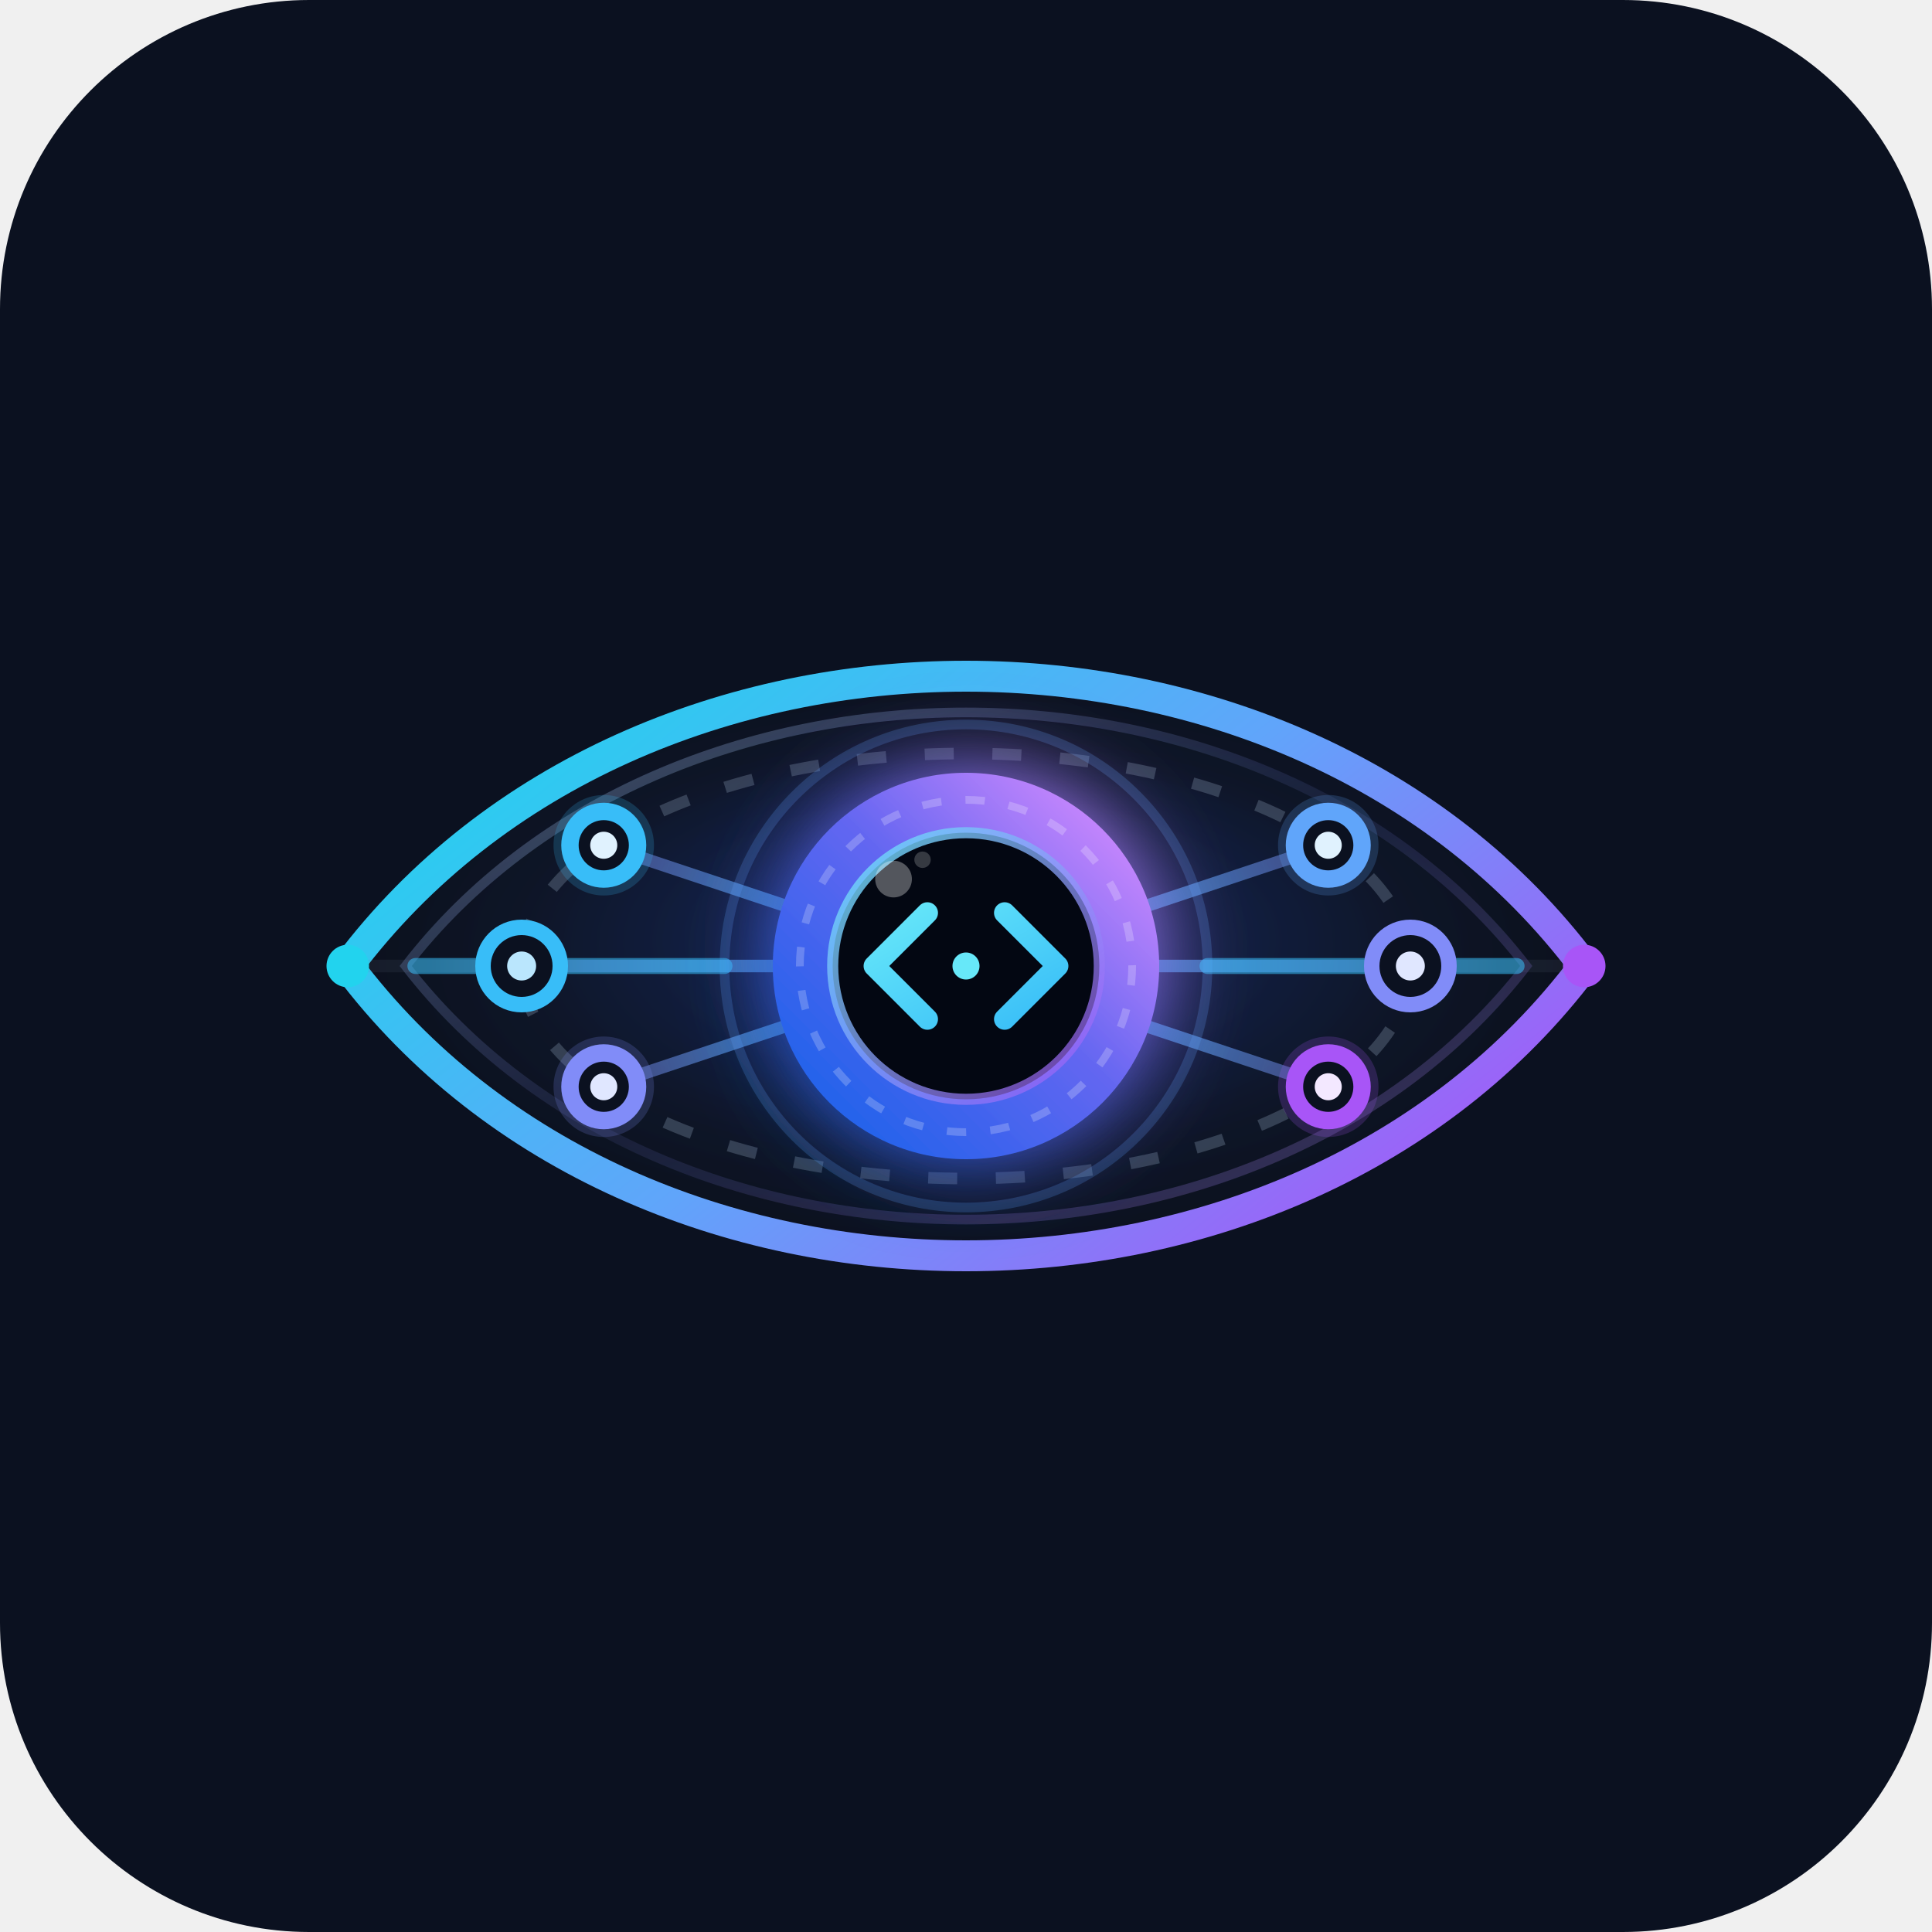
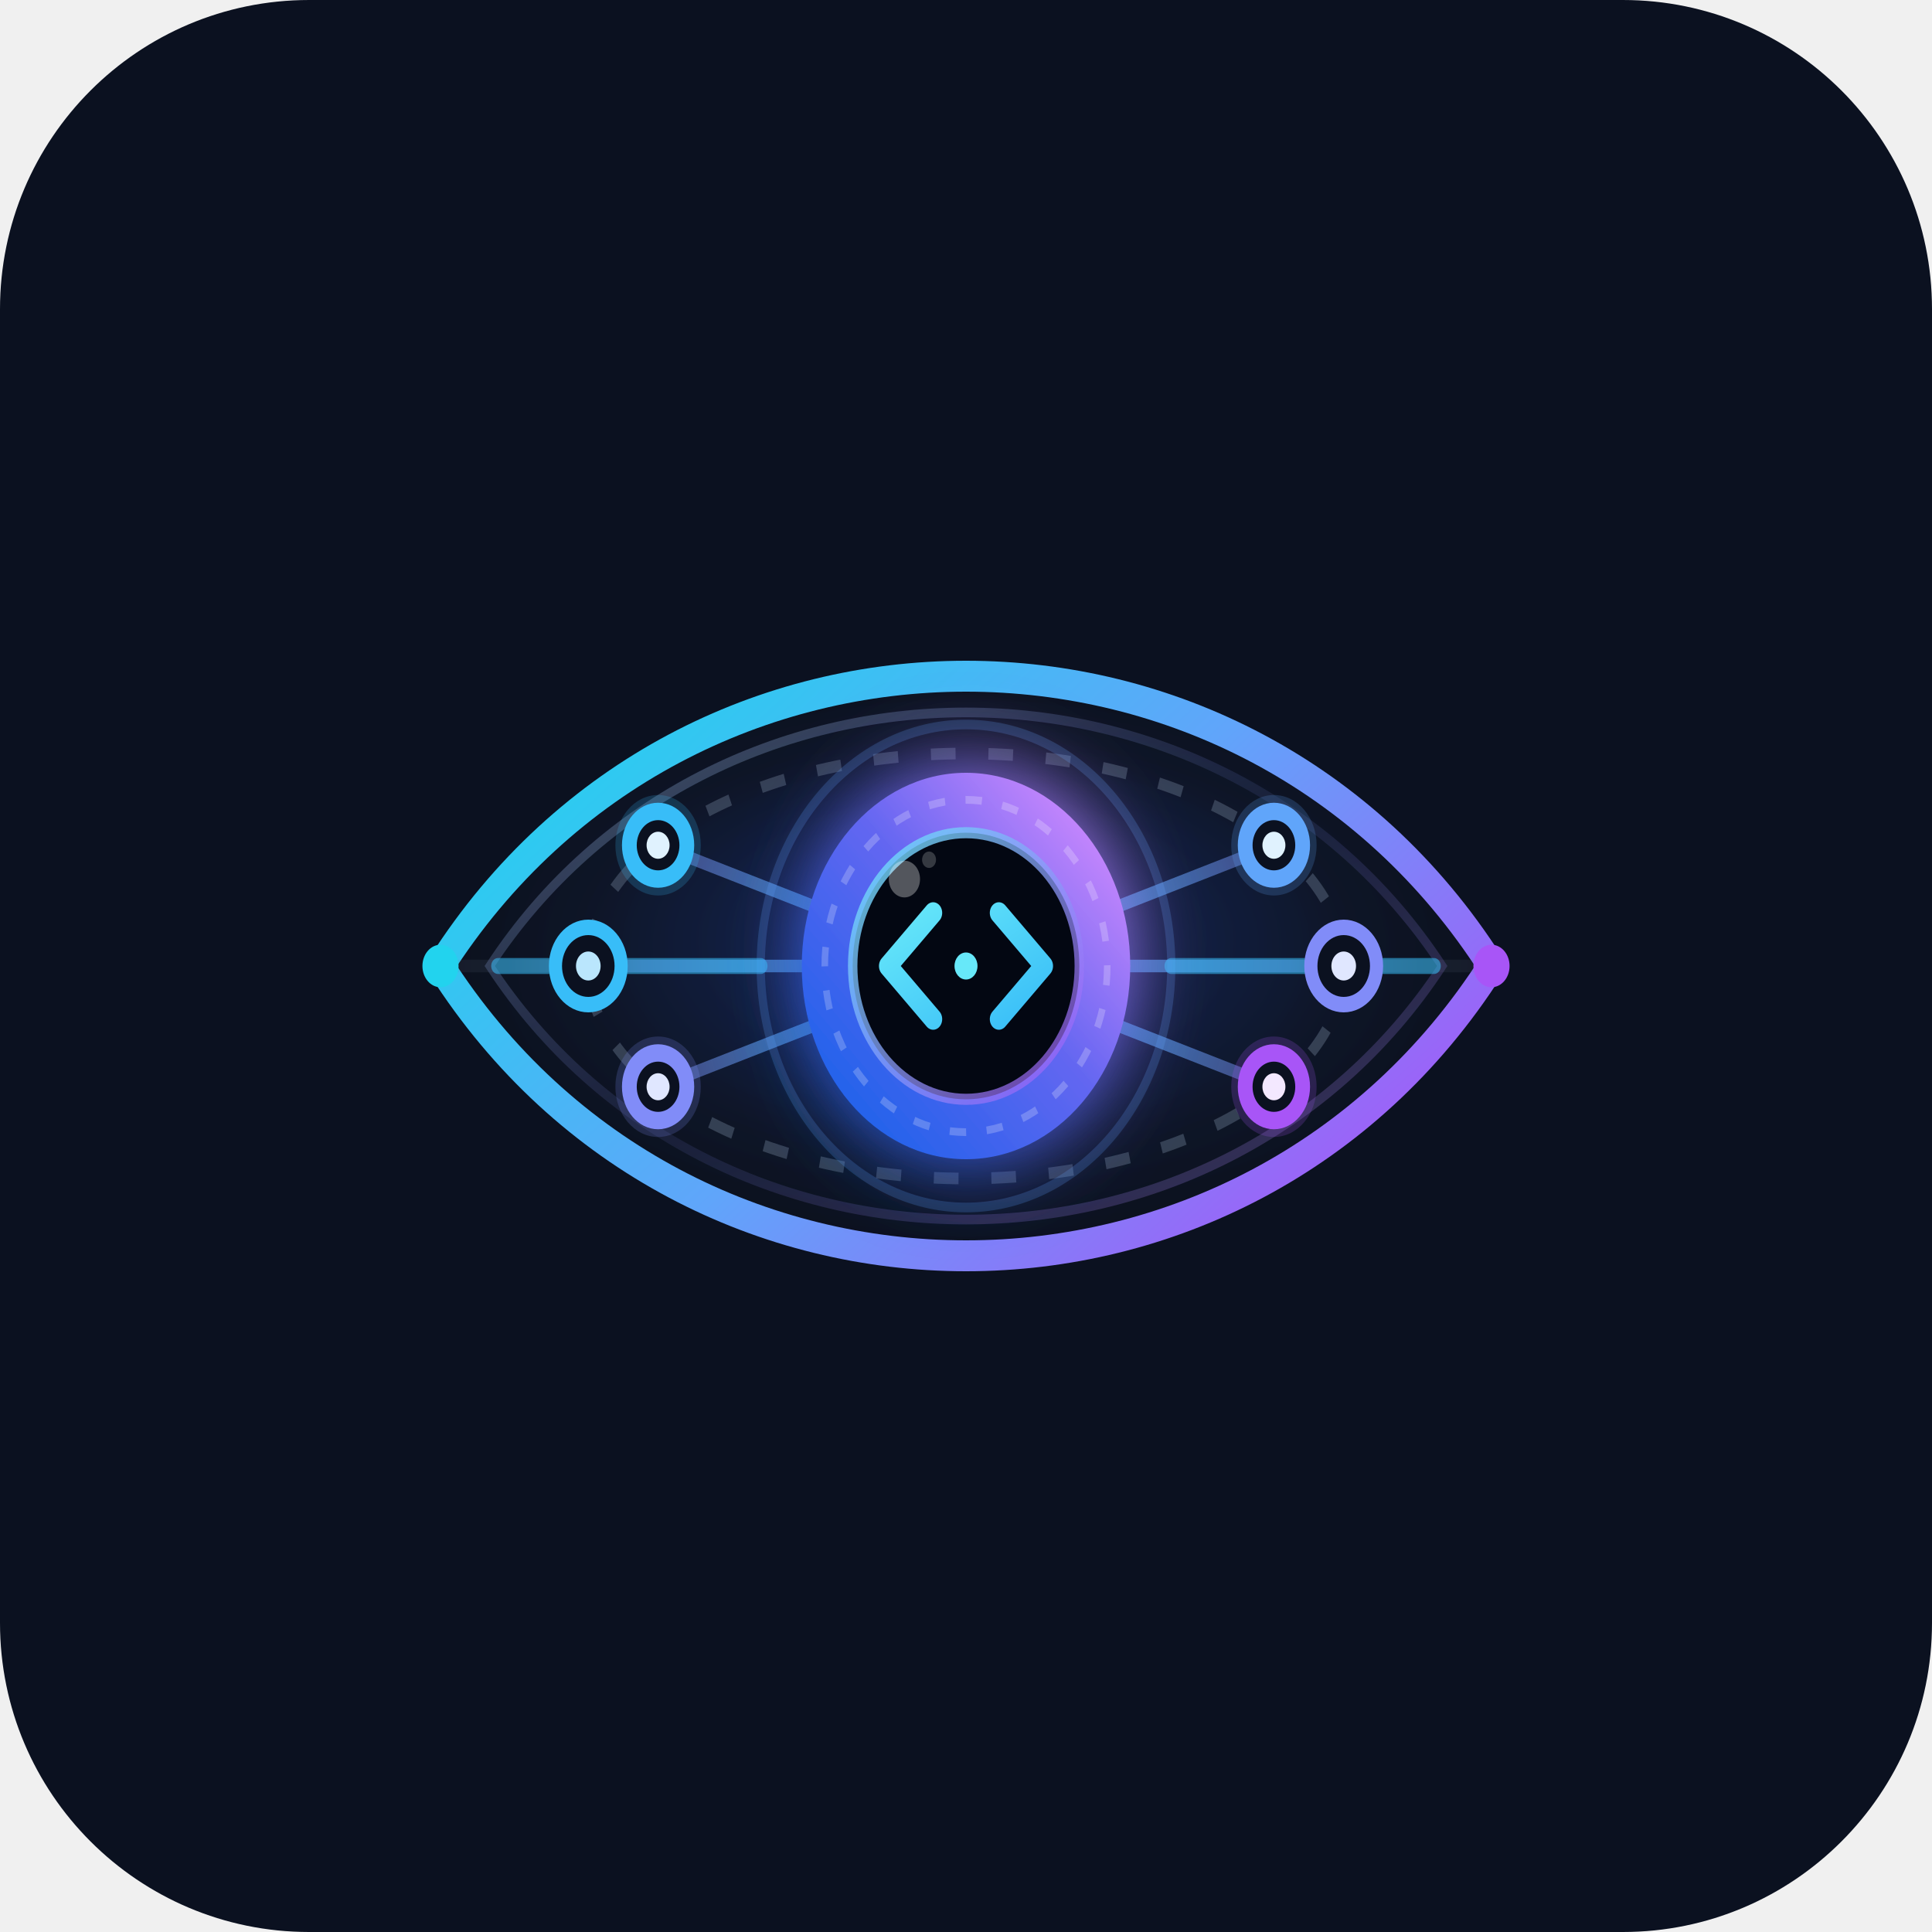
<svg xmlns="http://www.w3.org/2000/svg" width="256" height="256" viewBox="0 0 200 200">
  <defs>
    <radialGradient id="scleraFill" cx="50%" cy="50%" r="55%" fx="50%" fy="42%">
      <stop offset="0%" stop-color="#1E3A8A" stop-opacity="0.48" />
      <stop offset="65%" stop-color="#0F172A" stop-opacity="0.76" />
      <stop offset="100%" stop-color="#090D16" stop-opacity="0.92" />
    </radialGradient>
    <linearGradient id="eyeGrad" x1="0%" y1="20%" x2="100%" y2="80%">
      <stop offset="0%" stop-color="#22D3EE" />
      <stop offset="50%" stop-color="#60A5FA" />
      <stop offset="100%" stop-color="#A855F7" />
    </linearGradient>
    <linearGradient id="rimGrad" x1="0%" y1="0%" x2="100%" y2="100%">
      <stop offset="0%" stop-color="#BAE6FD" stop-opacity="0.35" />
      <stop offset="50%" stop-color="#818CF8" stop-opacity="0.1" />
      <stop offset="100%" stop-color="#C084FC" stop-opacity="0.3" />
    </linearGradient>
    <radialGradient id="spokeGrad" cx="70" cy="42" r="56" gradientUnits="userSpaceOnUse">
      <stop offset="20%" stop-color="#38BDF8" stop-opacity="0.75" />
      <stop offset="70%" stop-color="#818CF8" stop-opacity="0.42" />
      <stop offset="100%" stop-color="#64748B" stop-opacity="0.12" />
    </radialGradient>
    <linearGradient id="coreGrad" x1="15%" y1="85%" x2="85%" y2="15%">
      <stop offset="0%" stop-color="#2563EB" />
      <stop offset="55%" stop-color="#6366F1" />
      <stop offset="100%" stop-color="#C084FC" />
    </linearGradient>
    <linearGradient id="pupilRing" x1="0%" y1="0%" x2="100%" y2="100%">
      <stop offset="0%" stop-color="#67E8F9" stop-opacity="0.85" />
      <stop offset="100%" stop-color="#A855F7" stop-opacity="0.65" />
    </linearGradient>
    <linearGradient id="codeGrad" x1="0%" y1="0%" x2="100%" y2="100%">
      <stop offset="0%" stop-color="#67E8F9" />
      <stop offset="100%" stop-color="#38BDF8" />
    </linearGradient>
    <filter id="glow" x="-35%" y="-35%" width="170%" height="170%">
      <feGaussianBlur stdDeviation="4.5" result="coloredBlur" />
      <feMerge>
        <feMergeNode in="coloredBlur" />
        <feMergeNode in="SourceGraphic" />
      </feMerge>
    </filter>
    <clipPath id="eyeClip">
      <path d="M 6 42 C 36 2 104 2 134 42 C 104 82 36 82 6 42 Z" />
    </clipPath>
  </defs>
  <rect width="100%" height="100%" fill="#0B1120" rx="32" />
-   <g transform="translate(30, 58)">
+   <g transform="translate(30, 58) translate(70 42) scale(0.85 1) translate(-70 -42)">
    <path d="M 6 42 C 36 2 104 2 134 42 C 104 82 36 82 6 42 Z" fill="url(#scleraFill)" stroke="url(#eyeGrad)" stroke-width="3.2" stroke-linecap="round" stroke-linejoin="round" />
    <g clip-path="url(#eyeClip)">
      <path d="M 12 42 C 39 7 101 7 128 42 C 101 77 39 77 12 42 Z" fill="none" stroke="url(#rimGrad)" stroke-width="1" />
      <ellipse cx="70" cy="42" rx="46" ry="22" fill="none" stroke="#64748B" stroke-opacity="0.45" stroke-width="1.2" stroke-dasharray="3 4" />
      <circle cx="70" cy="42" r="25" fill="none" stroke="#60A5FA" stroke-opacity="0.22" stroke-width="1" />
      <path d="M 32.5 29.5 L 107.5 54.5 M 107.5 29.5 L 32.5 54.5 M 6 42 L 134 42" fill="none" stroke="url(#spokeGrad)" stroke-width="1.3" stroke-linecap="round" />
      <path d="M 13 42 L 45 42 M 95 42 L 127 42" fill="none" stroke="#38BDF8" stroke-opacity="0.55" stroke-width="1.65" stroke-linecap="round" />
    </g>
    <circle cx="6" cy="42" r="2.2" fill="#22D3EE" />
    <circle cx="134" cy="42" r="2.2" fill="#A855F7" />
    <g>
      <circle cx="24" cy="42" r="4" fill="#0B1120" stroke="#38BDF8" stroke-width="1.6" />
      <circle cx="24" cy="42" r="1.5" fill="#BAE6FD" />
      <circle cx="116" cy="42" r="4" fill="#0B1120" stroke="#818CF8" stroke-width="1.6" />
      <circle cx="116" cy="42" r="1.5" fill="#E0E7FF" />
    </g>
    <g>
      <circle cx="32.5" cy="29.5" r="5.2" fill="#38BDF8" fill-opacity="0.2" />
      <circle cx="32.5" cy="29.5" r="3.5" fill="#0B1120" stroke="#38BDF8" stroke-width="1.8" />
      <circle cx="32.5" cy="29.5" r="1.4" fill="#E0F2FE" />
      <circle cx="107.5" cy="29.5" r="5.2" fill="#60A5FA" fill-opacity="0.2" />
      <circle cx="107.5" cy="29.5" r="3.5" fill="#0B1120" stroke="#60A5FA" stroke-width="1.8" />
      <circle cx="107.5" cy="29.5" r="1.4" fill="#E0F2FE" />
      <circle cx="32.5" cy="54.5" r="5.2" fill="#818CF8" fill-opacity="0.2" />
      <circle cx="32.5" cy="54.5" r="3.5" fill="#0B1120" stroke="#818CF8" stroke-width="1.8" />
      <circle cx="32.5" cy="54.5" r="1.4" fill="#E0E7FF" />
      <circle cx="107.5" cy="54.5" r="5.2" fill="#A855F7" fill-opacity="0.2" />
      <circle cx="107.5" cy="54.5" r="3.5" fill="#0B1120" stroke="#A855F7" stroke-width="1.8" />
      <circle cx="107.5" cy="54.5" r="1.4" fill="#F3E8FF" />
    </g>
    <circle cx="70" cy="42" r="20" fill="url(#coreGrad)" filter="url(#glow)" />
    <circle cx="70" cy="42" r="17.2" fill="none" stroke="#FFFFFF" stroke-opacity="0.22" stroke-width="0.8" stroke-dasharray="2 2.5" />
    <circle cx="70" cy="42" r="13.8" fill="#030712" stroke="url(#pupilRing)" stroke-width="1.15" />
    <circle cx="62.5" cy="33" r="1.9" fill="#FFFFFF" fill-opacity="0.32" />
    <circle cx="65.5" cy="31" r="0.85" fill="#FFFFFF" fill-opacity="0.2" />
    <path d="M 66 36.5 L 60.5 42 L 66 47.5 M 74 36.5 L 79.5 42 L 74 47.5" fill="none" stroke="url(#codeGrad)" stroke-width="2.2" stroke-linecap="round" stroke-linejoin="round" />
    <circle cx="70" cy="42" r="1.4" fill="#67E8F9" />
  </g>
</svg>
